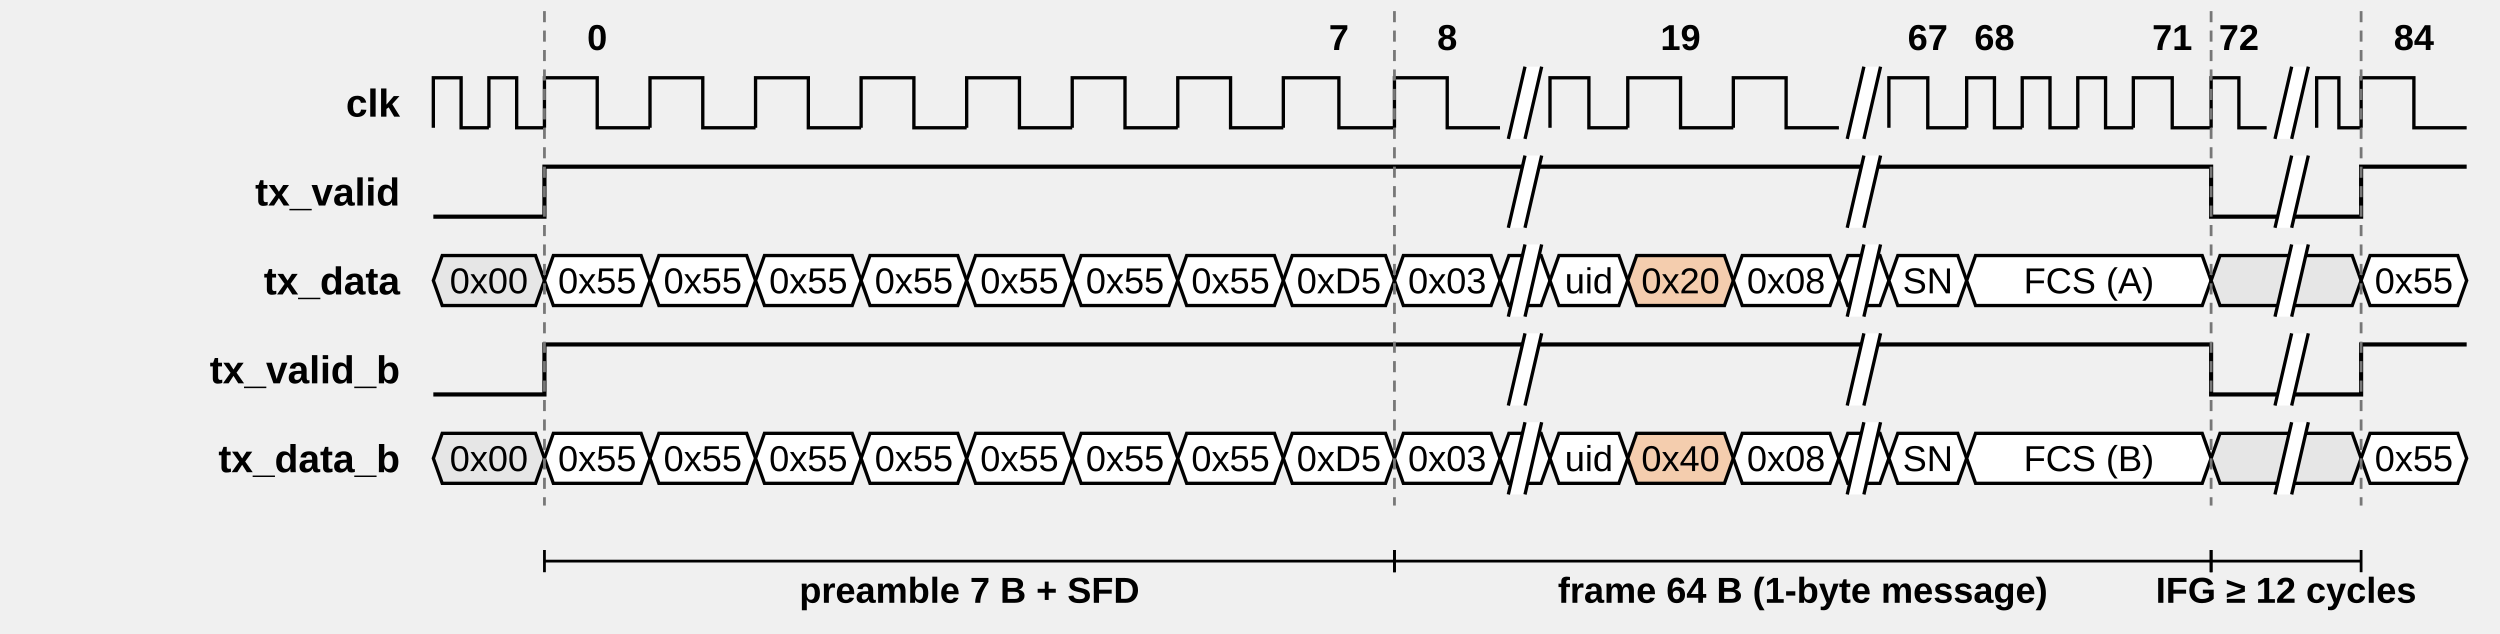
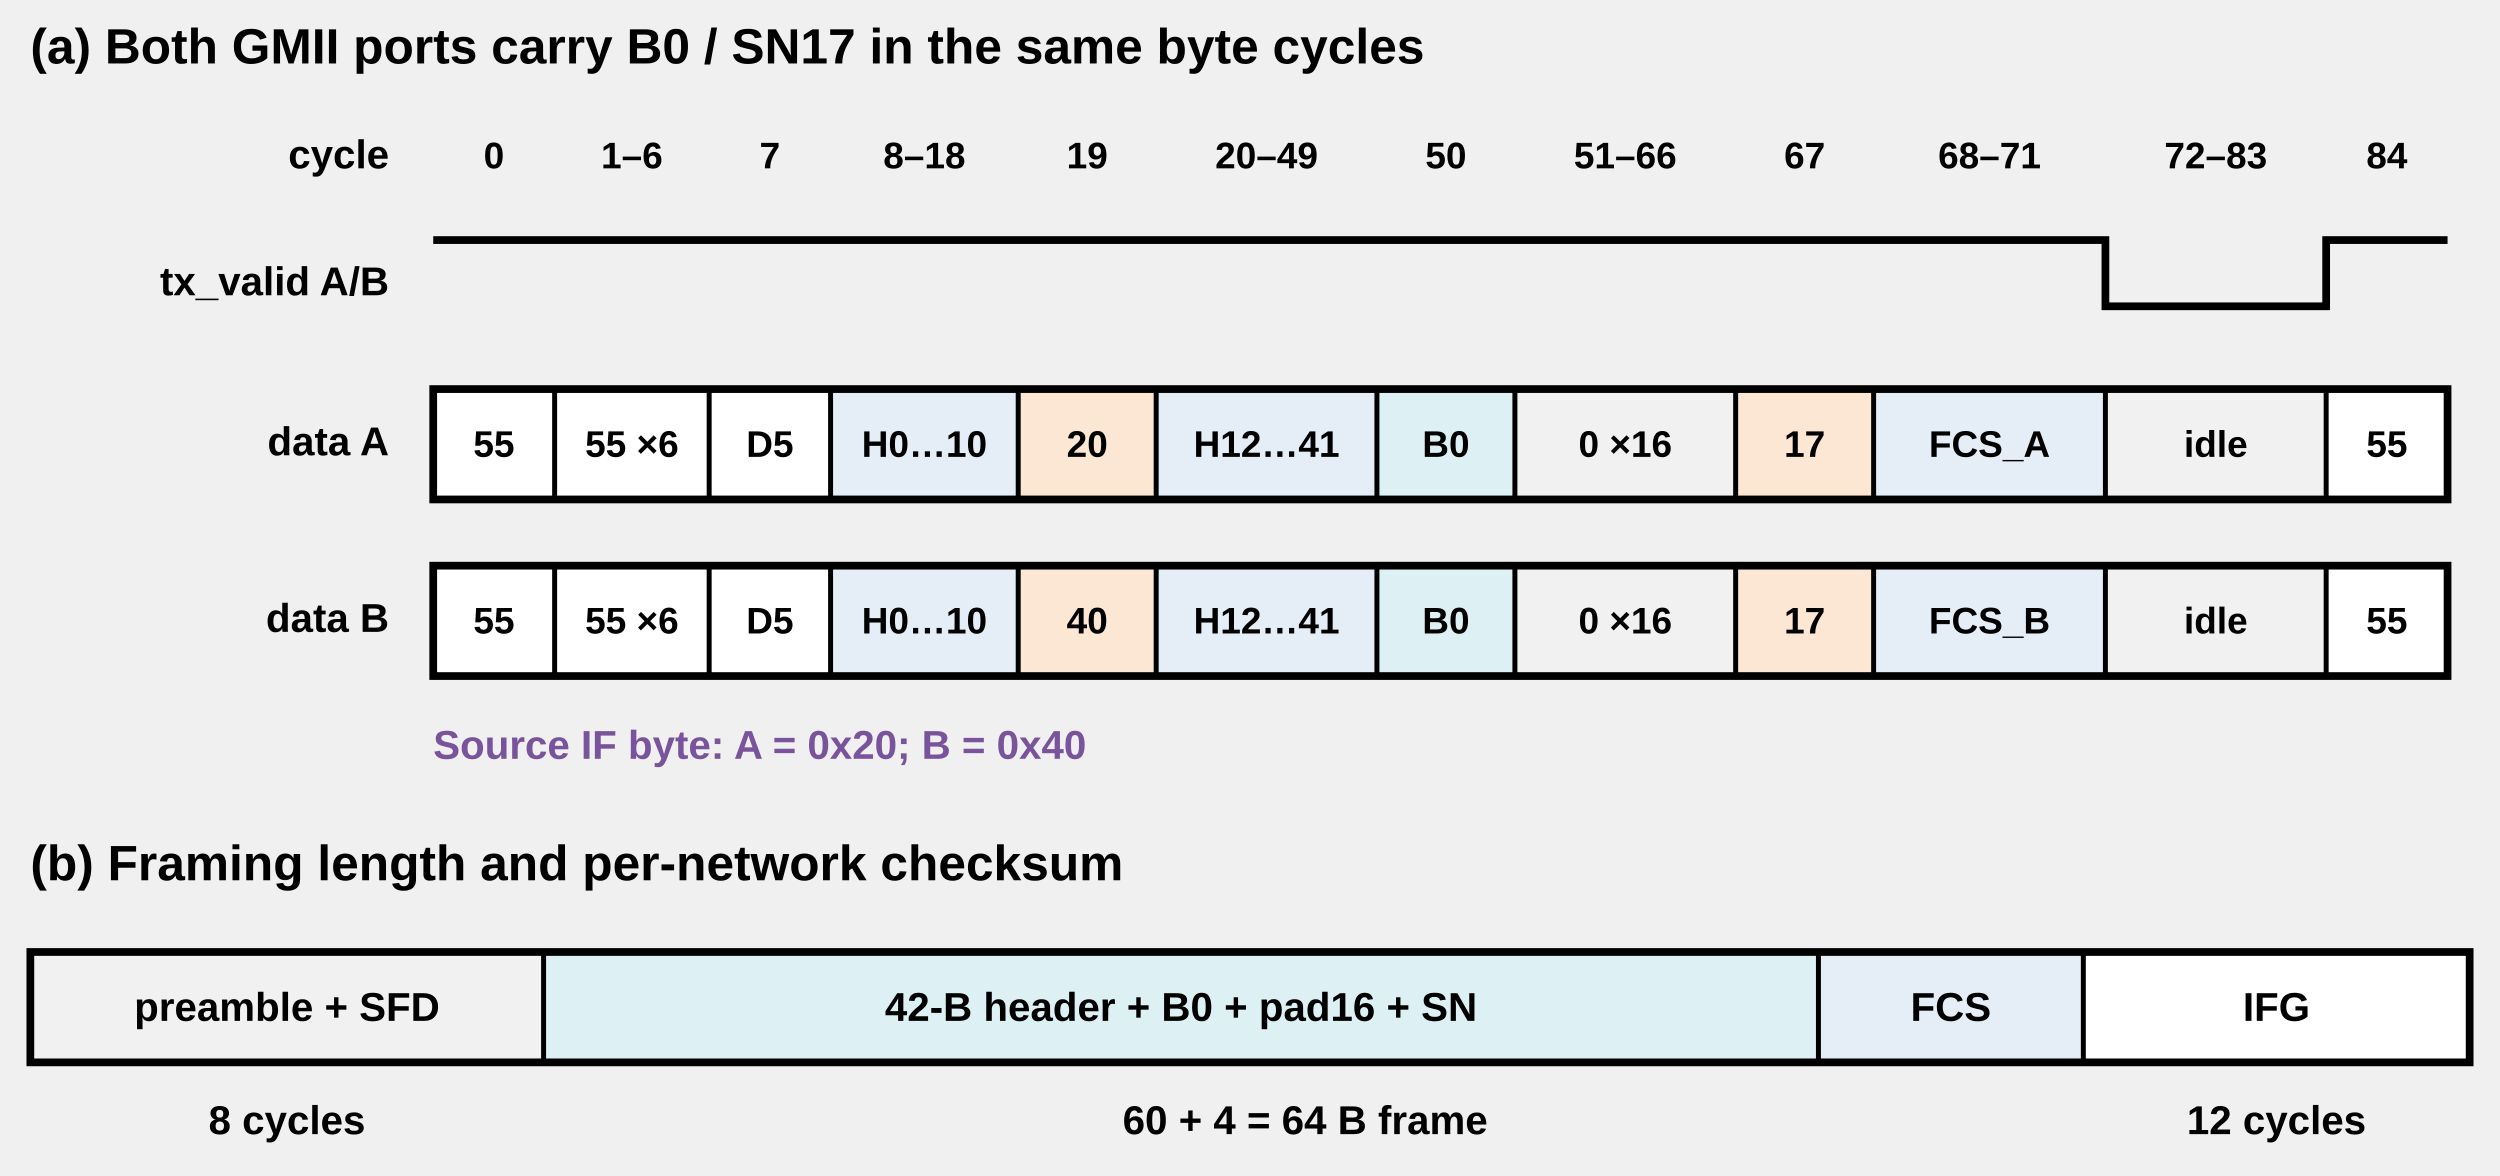
- <svg xmlns="http://www.w3.org/2000/svg" width="450pt" height="114pt" viewBox="0 0 450 114">
+ <svg xmlns="http://www.w3.org/2000/svg" width="453.0pt" height="213.0pt" viewBox="-1.5 -1.5 453.0 213.0">
  <style>text { font-family: Arial, Helvetica, sans-serif; }</style>
-   <text x="72.00" y="21.00" font-size="7.0" text-anchor="end" fill="#000" font-weight="bold">clk</text>
-   <path d="M 78.00 23.00 L 78.00 14.00 L 83.00 14.00 L 83.00 23.00 L 88.00 23.00" fill="none" stroke="#000" stroke-width="0.6" />
-   <path d="M 88.00 23.00 L 88.00 14.00 L 93.00 14.00 L 93.00 23.00 L 98.00 23.00" fill="none" stroke="#000" stroke-width="0.6" />
-   <path d="M 98.00 23.00 L 98.00 14.00 L 107.50 14.00 L 107.50 23.00 L 117.00 23.00" fill="none" stroke="#000" stroke-width="0.6" />
-   <path d="M 117.00 23.00 L 117.00 14.00 L 126.50 14.00 L 126.50 23.00 L 136.00 23.00" fill="none" stroke="#000" stroke-width="0.6" />
-   <path d="M 136.00 23.00 L 136.00 14.00 L 145.50 14.00 L 145.50 23.00 L 155.00 23.00" fill="none" stroke="#000" stroke-width="0.6" />
-   <path d="M 155.00 23.00 L 155.00 14.00 L 164.50 14.00 L 164.50 23.00 L 174.00 23.00" fill="none" stroke="#000" stroke-width="0.6" />
-   <path d="M 174.00 23.00 L 174.00 14.00 L 183.50 14.00 L 183.50 23.00 L 193.00 23.00" fill="none" stroke="#000" stroke-width="0.6" />
-   <path d="M 193.00 23.00 L 193.00 14.00 L 202.50 14.00 L 202.50 23.00 L 212.00 23.00" fill="none" stroke="#000" stroke-width="0.6" />
-   <path d="M 212.00 23.00 L 212.00 14.00 L 221.50 14.00 L 221.50 23.00 L 231.00 23.00" fill="none" stroke="#000" stroke-width="0.6" />
-   <path d="M 231.00 23.00 L 231.00 14.00 L 241.00 14.00 L 241.00 23.00 L 251.00 23.00" fill="none" stroke="#000" stroke-width="0.6" />
-   <path d="M 251.00 23.00 L 251.00 14.00 L 260.50 14.00 L 260.50 23.00 L 270.00 23.00" fill="none" stroke="#000" stroke-width="0.6" />
-   <path d="M 279.00 23.00 L 279.00 14.00 L 286.00 14.00 L 286.00 23.00 L 293.00 23.00" fill="none" stroke="#000" stroke-width="0.6" />
-   <path d="M 293.00 23.00 L 293.00 14.00 L 302.50 14.00 L 302.50 23.00 L 312.00 23.00" fill="none" stroke="#000" stroke-width="0.6" />
-   <path d="M 312.00 23.00 L 312.00 14.00 L 321.50 14.00 L 321.50 23.00 L 331.00 23.00" fill="none" stroke="#000" stroke-width="0.6" />
-   <path d="M 340.00 23.00 L 340.00 14.00 L 347.00 14.00 L 347.00 23.00 L 354.00 23.00" fill="none" stroke="#000" stroke-width="0.6" />
-   <path d="M 354.00 23.00 L 354.00 14.00 L 359.00 14.00 L 359.00 23.00 L 364.00 23.00" fill="none" stroke="#000" stroke-width="0.6" />
-   <path d="M 364.00 23.00 L 364.00 14.00 L 369.00 14.00 L 369.00 23.00 L 374.00 23.00" fill="none" stroke="#000" stroke-width="0.6" />
-   <path d="M 374.00 23.00 L 374.00 14.00 L 379.00 14.00 L 379.00 23.00 L 384.00 23.00" fill="none" stroke="#000" stroke-width="0.6" />
-   <path d="M 384.00 23.00 L 384.00 14.00 L 391.00 14.00 L 391.00 23.00 L 398.00 23.00" fill="none" stroke="#000" stroke-width="0.6" />
-   <path d="M 398.00 23.00 L 398.00 14.00 L 403.00 14.00 L 403.00 23.00 L 408.00 23.00" fill="none" stroke="#000" stroke-width="0.6" />
-   <path d="M 417.00 23.00 L 417.00 14.00 L 421.00 14.00 L 421.00 23.00 L 425.00 23.00" fill="none" stroke="#000" stroke-width="0.6" />
-   <path d="M 425.00 23.00 L 425.00 14.00 L 434.50 14.00 L 434.50 23.00 L 444.00 23.00" fill="none" stroke="#000" stroke-width="0.6" />
-   <text x="72.00" y="37.00" font-size="7.0" text-anchor="end" fill="#000" font-weight="bold">tx_valid</text>
-   <path d="M 78.00 39.00 L 88.00 39.00 L 88.00 39.00 L 98.00 39.00 L 98.00 30.00 L 98.00 30.00 L 117.00 30.00 L 117.00 30.00 L 136.00 30.00 L 136.00 30.00 L 155.00 30.00 L 155.00 30.00 L 174.00 30.00 L 174.00 30.00 L 193.00 30.00 L 193.00 30.00 L 212.00 30.00 L 212.00 30.00 L 231.00 30.00 L 231.00 30.00 L 251.00 30.00 L 251.00 30.00 L 270.00 30.00 L 270.00 30.00 L 279.00 30.00 L 279.00 30.00 L 293.00 30.00 L 293.00 30.00 L 312.00 30.00 L 312.00 30.00 L 331.00 30.00 L 331.00 30.00 L 340.00 30.00 L 340.00 30.00 L 354.00 30.00 L 354.00 30.00 L 364.00 30.00 L 364.00 30.00 L 374.00 30.00 L 374.00 30.00 L 384.00 30.00 L 384.00 30.00 L 398.00 30.00 L 398.00 39.00 L 398.00 39.00 L 408.00 39.00 L 408.00 39.00 L 417.00 39.00 L 417.00 39.00 L 425.00 39.00 L 425.00 30.00 L 425.00 30.00 L 444.00 30.00" fill="none" stroke="#000" stroke-width="0.75" />
-   <text x="72.00" y="53.00" font-size="7.0" text-anchor="end" fill="#000" font-weight="bold">tx_data</text>
-   <polygon points="78.00,50.50 79.60,46.00 96.40,46.00 98.00,50.50 96.40,55.00 79.60,55.00" fill="#E6E6E6" stroke="#000" stroke-width="0.6" />
-   <text x="88.00" y="52.80" font-size="6.5" text-anchor="middle" fill="#000">0x00</text>
-   <polygon points="98.00,50.50 99.60,46.00 115.40,46.00 117.00,50.50 115.40,55.00 99.60,55.00" fill="#FFFFFF" stroke="#000" stroke-width="0.6" />
-   <text x="107.50" y="52.80" font-size="6.5" text-anchor="middle" fill="#000">0x55</text>
-   <polygon points="117.00,50.50 118.60,46.00 134.40,46.00 136.00,50.50 134.40,55.00 118.60,55.00" fill="#FFFFFF" stroke="#000" stroke-width="0.6" />
-   <text x="126.50" y="52.80" font-size="6.5" text-anchor="middle" fill="#000">0x55</text>
-   <polygon points="136.00,50.50 137.60,46.00 153.40,46.00 155.00,50.50 153.40,55.00 137.60,55.00" fill="#FFFFFF" stroke="#000" stroke-width="0.6" />
-   <text x="145.50" y="52.80" font-size="6.5" text-anchor="middle" fill="#000">0x55</text>
-   <polygon points="155.00,50.50 156.60,46.00 172.40,46.00 174.00,50.50 172.40,55.00 156.60,55.00" fill="#FFFFFF" stroke="#000" stroke-width="0.6" />
-   <text x="164.50" y="52.80" font-size="6.5" text-anchor="middle" fill="#000">0x55</text>
-   <polygon points="174.00,50.50 175.60,46.00 191.40,46.00 193.00,50.50 191.40,55.00 175.60,55.00" fill="#FFFFFF" stroke="#000" stroke-width="0.6" />
-   <text x="183.50" y="52.80" font-size="6.5" text-anchor="middle" fill="#000">0x55</text>
-   <polygon points="193.00,50.50 194.60,46.00 210.40,46.00 212.00,50.50 210.40,55.00 194.60,55.00" fill="#FFFFFF" stroke="#000" stroke-width="0.6" />
-   <text x="202.50" y="52.80" font-size="6.5" text-anchor="middle" fill="#000">0x55</text>
-   <polygon points="212.00,50.50 213.60,46.00 229.40,46.00 231.00,50.50 229.40,55.00 213.60,55.00" fill="#FFFFFF" stroke="#000" stroke-width="0.6" />
-   <text x="221.50" y="52.80" font-size="6.5" text-anchor="middle" fill="#000">0x55</text>
-   <polygon points="231.00,50.50 232.60,46.00 249.40,46.00 251.00,50.50 249.40,55.00 232.60,55.00" fill="#FFFFFF" stroke="#000" stroke-width="0.6" />
-   <text x="241.00" y="52.80" font-size="6.5" text-anchor="middle" fill="#000">0xD5</text>
-   <polygon points="251.00,50.50 252.60,46.00 268.40,46.00 270.00,50.50 268.40,55.00 252.60,55.00" fill="#FFFFFF" stroke="#000" stroke-width="0.6" />
-   <text x="260.50" y="52.80" font-size="6.5" text-anchor="middle" fill="#000">0x03</text>
-   <polygon points="270.00,50.50 271.60,46.00 277.40,46.00 279.00,50.50 277.40,55.00 271.60,55.00" fill="#FFFFFF" stroke="#000" stroke-width="0.6" />
-   <polygon points="279.00,50.50 280.60,46.00 291.40,46.00 293.00,50.50 291.40,55.00 280.60,55.00" fill="#FFFFFF" stroke="#000" stroke-width="0.6" />
-   <text x="286.00" y="52.80" font-size="6.5" text-anchor="middle" fill="#000">uid</text>
-   <polygon points="293.00,50.50 294.60,46.00 310.40,46.00 312.00,50.50 310.40,55.00 294.60,55.00" fill="#F4CDAE" stroke="#000" stroke-width="0.6" />
-   <text x="302.50" y="52.80" font-size="6.5" text-anchor="middle" fill="#000">0x20</text>
-   <polygon points="312.00,50.50 313.60,46.00 329.40,46.00 331.00,50.50 329.40,55.00 313.60,55.00" fill="#FFFFFF" stroke="#000" stroke-width="0.6" />
-   <text x="321.50" y="52.80" font-size="6.5" text-anchor="middle" fill="#000">0x08</text>
-   <polygon points="331.00,50.50 332.60,46.00 338.40,46.00 340.00,50.50 338.40,55.00 332.60,55.00" fill="#FFFFFF" stroke="#000" stroke-width="0.6" />
-   <polygon points="340.00,50.50 341.60,46.00 352.40,46.00 354.00,50.50 352.40,55.00 341.60,55.00" fill="#FFFFFF" stroke="#000" stroke-width="0.6" />
-   <text x="347.00" y="52.80" font-size="6.5" text-anchor="middle" fill="#000">SN</text>
-   <polygon points="354.00,50.50 355.60,46.00 396.40,46.00 398.00,50.50 396.40,55.00 355.60,55.00" fill="#FFFFFF" stroke="#000" stroke-width="0.6" />
-   <text x="376.00" y="52.80" font-size="6.5" text-anchor="middle" fill="#000">FCS (A)</text>
-   <polygon points="398.00,50.50 399.60,46.00 423.40,46.00 425.00,50.50 423.40,55.00 399.60,55.00" fill="#E6E6E6" stroke="#000" stroke-width="0.6" />
-   <polygon points="425.00,50.50 426.60,46.00 442.40,46.00 444.00,50.50 442.40,55.00 426.60,55.00" fill="#FFFFFF" stroke="#000" stroke-width="0.6" />
-   <text x="434.50" y="52.80" font-size="6.5" text-anchor="middle" fill="#000">0x55</text>
-   <text x="72.00" y="69.00" font-size="7.0" text-anchor="end" fill="#000" font-weight="bold">tx_valid_b</text>
-   <path d="M 78.00 71.00 L 88.00 71.00 L 88.00 71.00 L 98.00 71.00 L 98.00 62.00 L 98.00 62.00 L 117.00 62.00 L 117.00 62.00 L 136.00 62.00 L 136.00 62.00 L 155.00 62.00 L 155.00 62.00 L 174.00 62.00 L 174.00 62.00 L 193.00 62.00 L 193.00 62.00 L 212.00 62.00 L 212.00 62.00 L 231.00 62.00 L 231.00 62.00 L 251.00 62.00 L 251.00 62.00 L 270.00 62.00 L 270.00 62.00 L 279.00 62.00 L 279.00 62.00 L 293.00 62.00 L 293.00 62.00 L 312.00 62.00 L 312.00 62.00 L 331.00 62.00 L 331.00 62.00 L 340.00 62.00 L 340.00 62.00 L 354.00 62.00 L 354.00 62.00 L 364.00 62.00 L 364.00 62.00 L 374.00 62.00 L 374.00 62.00 L 384.00 62.00 L 384.00 62.00 L 398.00 62.00 L 398.00 71.00 L 398.00 71.00 L 408.00 71.00 L 408.00 71.00 L 417.00 71.00 L 417.00 71.00 L 425.00 71.00 L 425.00 62.00 L 425.00 62.00 L 444.00 62.00" fill="none" stroke="#000" stroke-width="0.75" />
-   <text x="72.00" y="85.00" font-size="7.0" text-anchor="end" fill="#000" font-weight="bold">tx_data_b</text>
-   <polygon points="78.00,82.50 79.60,78.00 96.40,78.00 98.00,82.50 96.40,87.00 79.60,87.00" fill="#E6E6E6" stroke="#000" stroke-width="0.6" />
-   <text x="88.00" y="84.80" font-size="6.5" text-anchor="middle" fill="#000">0x00</text>
-   <polygon points="98.00,82.50 99.60,78.00 115.40,78.00 117.00,82.50 115.40,87.00 99.60,87.00" fill="#FFFFFF" stroke="#000" stroke-width="0.6" />
-   <text x="107.50" y="84.80" font-size="6.5" text-anchor="middle" fill="#000">0x55</text>
-   <polygon points="117.00,82.50 118.60,78.00 134.40,78.00 136.00,82.50 134.40,87.00 118.60,87.00" fill="#FFFFFF" stroke="#000" stroke-width="0.6" />
-   <text x="126.50" y="84.80" font-size="6.5" text-anchor="middle" fill="#000">0x55</text>
-   <polygon points="136.00,82.50 137.60,78.00 153.40,78.00 155.00,82.50 153.40,87.00 137.60,87.00" fill="#FFFFFF" stroke="#000" stroke-width="0.6" />
-   <text x="145.50" y="84.80" font-size="6.5" text-anchor="middle" fill="#000">0x55</text>
-   <polygon points="155.00,82.50 156.60,78.00 172.40,78.00 174.00,82.50 172.40,87.00 156.60,87.00" fill="#FFFFFF" stroke="#000" stroke-width="0.6" />
-   <text x="164.50" y="84.80" font-size="6.5" text-anchor="middle" fill="#000">0x55</text>
-   <polygon points="174.00,82.50 175.60,78.00 191.40,78.00 193.00,82.50 191.40,87.00 175.60,87.00" fill="#FFFFFF" stroke="#000" stroke-width="0.6" />
-   <text x="183.50" y="84.80" font-size="6.5" text-anchor="middle" fill="#000">0x55</text>
-   <polygon points="193.00,82.50 194.60,78.00 210.40,78.00 212.00,82.50 210.40,87.00 194.60,87.00" fill="#FFFFFF" stroke="#000" stroke-width="0.6" />
-   <text x="202.50" y="84.80" font-size="6.5" text-anchor="middle" fill="#000">0x55</text>
-   <polygon points="212.00,82.50 213.60,78.00 229.40,78.00 231.00,82.50 229.40,87.00 213.60,87.00" fill="#FFFFFF" stroke="#000" stroke-width="0.6" />
-   <text x="221.50" y="84.80" font-size="6.5" text-anchor="middle" fill="#000">0x55</text>
-   <polygon points="231.00,82.50 232.60,78.00 249.40,78.00 251.00,82.50 249.40,87.00 232.60,87.00" fill="#FFFFFF" stroke="#000" stroke-width="0.6" />
-   <text x="241.00" y="84.80" font-size="6.5" text-anchor="middle" fill="#000">0xD5</text>
-   <polygon points="251.00,82.50 252.60,78.00 268.40,78.00 270.00,82.50 268.40,87.00 252.60,87.00" fill="#FFFFFF" stroke="#000" stroke-width="0.6" />
-   <text x="260.50" y="84.80" font-size="6.5" text-anchor="middle" fill="#000">0x03</text>
-   <polygon points="270.00,82.50 271.60,78.00 277.40,78.00 279.00,82.50 277.40,87.00 271.60,87.00" fill="#FFFFFF" stroke="#000" stroke-width="0.6" />
-   <polygon points="279.00,82.50 280.60,78.00 291.40,78.00 293.00,82.50 291.40,87.00 280.60,87.00" fill="#FFFFFF" stroke="#000" stroke-width="0.6" />
-   <text x="286.00" y="84.80" font-size="6.5" text-anchor="middle" fill="#000">uid</text>
-   <polygon points="293.00,82.50 294.60,78.00 310.40,78.00 312.00,82.50 310.40,87.00 294.60,87.00" fill="#F4CDAE" stroke="#000" stroke-width="0.6" />
-   <text x="302.50" y="84.80" font-size="6.5" text-anchor="middle" fill="#000">0x40</text>
-   <polygon points="312.00,82.50 313.60,78.00 329.40,78.00 331.00,82.50 329.40,87.00 313.60,87.00" fill="#FFFFFF" stroke="#000" stroke-width="0.6" />
-   <text x="321.50" y="84.80" font-size="6.5" text-anchor="middle" fill="#000">0x08</text>
-   <polygon points="331.00,82.50 332.60,78.00 338.40,78.00 340.00,82.50 338.40,87.00 332.60,87.00" fill="#FFFFFF" stroke="#000" stroke-width="0.6" />
-   <polygon points="340.00,82.50 341.60,78.00 352.40,78.00 354.00,82.50 352.40,87.00 341.60,87.00" fill="#FFFFFF" stroke="#000" stroke-width="0.6" />
-   <text x="347.00" y="84.80" font-size="6.5" text-anchor="middle" fill="#000">SN</text>
-   <polygon points="354.00,82.50 355.60,78.00 396.40,78.00 398.00,82.50 396.40,87.00 355.60,87.00" fill="#FFFFFF" stroke="#000" stroke-width="0.6" />
-   <text x="376.00" y="84.80" font-size="6.5" text-anchor="middle" fill="#000">FCS (B)</text>
-   <polygon points="398.00,82.50 399.60,78.00 423.40,78.00 425.00,82.50 423.40,87.00 399.60,87.00" fill="#E6E6E6" stroke="#000" stroke-width="0.6" />
-   <polygon points="425.00,82.50 426.60,78.00 442.40,78.00 444.00,82.50 442.40,87.00 426.60,87.00" fill="#FFFFFF" stroke="#000" stroke-width="0.6" />
-   <text x="434.50" y="84.80" font-size="6.5" text-anchor="middle" fill="#000">0x55</text>
-   <polygon points="271.50,25.00 274.50,12.00 277.50,12.00 274.50,25.00" fill="#fff" stroke="none" />
-   <path d="M 271.50 25.00 L 274.50 12.00" fill="none" stroke="#000" stroke-width="0.6" />
-   <path d="M 274.50 25.00 L 277.50 12.00" fill="none" stroke="#000" stroke-width="0.6" />
-   <polygon points="271.50,41.00 274.50,28.00 277.50,28.00 274.50,41.00" fill="#fff" stroke="none" />
-   <path d="M 271.50 41.00 L 274.50 28.00" fill="none" stroke="#000" stroke-width="0.6" />
-   <path d="M 274.50 41.00 L 277.50 28.00" fill="none" stroke="#000" stroke-width="0.6" />
-   <polygon points="271.50,57.00 274.50,44.00 277.50,44.00 274.50,57.00" fill="#fff" stroke="none" />
-   <path d="M 271.50 57.00 L 274.50 44.00" fill="none" stroke="#000" stroke-width="0.6" />
-   <path d="M 274.50 57.00 L 277.50 44.00" fill="none" stroke="#000" stroke-width="0.6" />
-   <polygon points="271.50,73.00 274.50,60.00 277.50,60.00 274.50,73.00" fill="#fff" stroke="none" />
-   <path d="M 271.50 73.00 L 274.50 60.00" fill="none" stroke="#000" stroke-width="0.6" />
-   <path d="M 274.50 73.00 L 277.50 60.00" fill="none" stroke="#000" stroke-width="0.6" />
-   <polygon points="271.50,89.00 274.50,76.00 277.50,76.00 274.50,89.00" fill="#fff" stroke="none" />
-   <path d="M 271.50 89.00 L 274.50 76.00" fill="none" stroke="#000" stroke-width="0.6" />
-   <path d="M 274.50 89.00 L 277.50 76.00" fill="none" stroke="#000" stroke-width="0.6" />
-   <polygon points="332.50,25.00 335.50,12.00 338.50,12.00 335.50,25.00" fill="#fff" stroke="none" />
-   <path d="M 332.50 25.00 L 335.50 12.00" fill="none" stroke="#000" stroke-width="0.6" />
-   <path d="M 335.50 25.00 L 338.50 12.00" fill="none" stroke="#000" stroke-width="0.6" />
-   <polygon points="332.50,41.00 335.50,28.00 338.50,28.00 335.50,41.00" fill="#fff" stroke="none" />
-   <path d="M 332.50 41.00 L 335.50 28.00" fill="none" stroke="#000" stroke-width="0.6" />
-   <path d="M 335.50 41.00 L 338.50 28.00" fill="none" stroke="#000" stroke-width="0.6" />
-   <polygon points="332.50,57.00 335.50,44.00 338.50,44.00 335.50,57.00" fill="#fff" stroke="none" />
-   <path d="M 332.50 57.00 L 335.50 44.00" fill="none" stroke="#000" stroke-width="0.6" />
-   <path d="M 335.50 57.00 L 338.50 44.00" fill="none" stroke="#000" stroke-width="0.6" />
-   <polygon points="332.50,73.00 335.50,60.00 338.50,60.00 335.50,73.00" fill="#fff" stroke="none" />
-   <path d="M 332.50 73.00 L 335.50 60.00" fill="none" stroke="#000" stroke-width="0.6" />
-   <path d="M 335.50 73.00 L 338.50 60.00" fill="none" stroke="#000" stroke-width="0.6" />
-   <polygon points="332.50,89.00 335.50,76.00 338.50,76.00 335.50,89.00" fill="#fff" stroke="none" />
-   <path d="M 332.50 89.00 L 335.50 76.00" fill="none" stroke="#000" stroke-width="0.6" />
-   <path d="M 335.50 89.00 L 338.50 76.00" fill="none" stroke="#000" stroke-width="0.6" />
-   <polygon points="409.50,25.00 412.50,12.00 415.50,12.00 412.50,25.00" fill="#fff" stroke="none" />
-   <path d="M 409.50 25.00 L 412.50 12.00" fill="none" stroke="#000" stroke-width="0.6" />
-   <path d="M 412.50 25.00 L 415.50 12.00" fill="none" stroke="#000" stroke-width="0.6" />
-   <polygon points="409.50,41.00 412.50,28.00 415.50,28.00 412.50,41.00" fill="#fff" stroke="none" />
-   <path d="M 409.50 41.00 L 412.50 28.00" fill="none" stroke="#000" stroke-width="0.6" />
-   <path d="M 412.50 41.00 L 415.50 28.00" fill="none" stroke="#000" stroke-width="0.6" />
-   <polygon points="409.50,57.00 412.50,44.00 415.50,44.00 412.50,57.00" fill="#fff" stroke="none" />
-   <path d="M 409.50 57.00 L 412.50 44.00" fill="none" stroke="#000" stroke-width="0.6" />
-   <path d="M 412.50 57.00 L 415.50 44.00" fill="none" stroke="#000" stroke-width="0.6" />
-   <polygon points="409.50,73.00 412.50,60.00 415.50,60.00 412.50,73.00" fill="#fff" stroke="none" />
-   <path d="M 409.50 73.00 L 412.50 60.00" fill="none" stroke="#000" stroke-width="0.6" />
-   <path d="M 412.50 73.00 L 415.50 60.00" fill="none" stroke="#000" stroke-width="0.6" />
-   <polygon points="409.50,89.00 412.50,76.00 415.50,76.00 412.50,89.00" fill="#fff" stroke="none" />
-   <path d="M 409.50 89.00 L 412.50 76.00" fill="none" stroke="#000" stroke-width="0.6" />
-   <path d="M 412.50 89.00 L 415.50 76.00" fill="none" stroke="#000" stroke-width="0.6" />
-   <text x="107.50" y="9.00" font-size="6.5" text-anchor="middle" fill="#000" font-weight="bold">0</text>
-   <text x="241.00" y="9.00" font-size="6.5" text-anchor="middle" fill="#000" font-weight="bold">7</text>
-   <text x="260.50" y="9.00" font-size="6.5" text-anchor="middle" fill="#000" font-weight="bold">8</text>
-   <text x="302.50" y="9.00" font-size="6.5" text-anchor="middle" fill="#000" font-weight="bold">19</text>
-   <text x="347.00" y="9.00" font-size="6.5" text-anchor="middle" fill="#000" font-weight="bold">67</text>
-   <text x="359.00" y="9.00" font-size="6.5" text-anchor="middle" fill="#000" font-weight="bold">68</text>
-   <text x="391.00" y="9.00" font-size="6.5" text-anchor="middle" fill="#000" font-weight="bold">71</text>
-   <text x="403.00" y="9.00" font-size="6.5" text-anchor="middle" fill="#000" font-weight="bold">72</text>
-   <text x="434.50" y="9.00" font-size="6.5" text-anchor="middle" fill="#000" font-weight="bold">84</text>
-   <line x1="98.00" y1="2.00" x2="98.00" y2="91.00" stroke="#777" stroke-width="0.5" stroke-dasharray="2 1.5" />
-   <line x1="251.00" y1="2.00" x2="251.00" y2="91.00" stroke="#777" stroke-width="0.5" stroke-dasharray="2 1.5" />
-   <line x1="398.00" y1="2.00" x2="398.00" y2="91.00" stroke="#777" stroke-width="0.5" stroke-dasharray="2 1.5" />
-   <line x1="425.00" y1="2.00" x2="425.00" y2="91.00" stroke="#777" stroke-width="0.5" stroke-dasharray="2 1.5" />
-   <path d="M 98.00 99.00 L 98.00 103.00 M 251.00 99.00 L 251.00 103.00 M 98.00 101.00 L 251.00 101.00" fill="none" stroke="#000" stroke-width="0.5" />
-   <text x="174.50" y="108.50" font-size="6.5" text-anchor="middle" fill="#000" font-weight="bold">preamble 7 B + SFD</text>
-   <path d="M 251.00 99.00 L 251.00 103.00 M 398.00 99.00 L 398.00 103.00 M 251.00 101.00 L 398.00 101.00" fill="none" stroke="#000" stroke-width="0.5" />
-   <text x="324.50" y="108.50" font-size="6.5" text-anchor="middle" fill="#000" font-weight="bold">frame 64 B (1-byte message)</text>
-   <path d="M 398.00 99.00 L 398.00 103.00 M 425.00 99.00 L 425.00 103.00 M 398.00 101.00 L 425.00 101.00" fill="none" stroke="#000" stroke-width="0.5" />
-   <text x="411.50" y="108.50" font-size="6.5" text-anchor="middle" fill="#000" font-weight="bold">IFG ≥ 12 cycles</text>
+   <text x="4.00" y="10.00" font-size="9" text-anchor="start" fill="#000" font-weight="bold">(a) Both GMII ports carry B0 / SN17 in the same byte cycles</text>
+   <text x="69.00" y="29.00" font-size="7.3" text-anchor="end" fill="#000" font-weight="bold">cycle</text>
+   <text x="88.00" y="29.00" font-size="6.7" text-anchor="middle" fill="#000" font-weight="bold">0</text>
+   <text x="113.00" y="29.00" font-size="6.7" text-anchor="middle" fill="#000" font-weight="bold">1–6</text>
+   <text x="138.00" y="29.00" font-size="6.7" text-anchor="middle" fill="#000" font-weight="bold">7</text>
+   <text x="166.00" y="29.00" font-size="6.7" text-anchor="middle" fill="#000" font-weight="bold">8–18</text>
+   <text x="195.50" y="29.00" font-size="6.7" text-anchor="middle" fill="#000" font-weight="bold">19</text>
+   <text x="228.00" y="29.00" font-size="6.7" text-anchor="middle" fill="#000" font-weight="bold">20–49</text>
+   <text x="260.50" y="29.00" font-size="6.7" text-anchor="middle" fill="#000" font-weight="bold">50</text>
+   <text x="293.00" y="29.00" font-size="6.7" text-anchor="middle" fill="#000" font-weight="bold">51–66</text>
+   <text x="325.50" y="29.00" font-size="6.7" text-anchor="middle" fill="#000" font-weight="bold">67</text>
+   <text x="359.00" y="29.00" font-size="6.7" text-anchor="middle" fill="#000" font-weight="bold">68–71</text>
+   <text x="400.00" y="29.00" font-size="6.7" text-anchor="middle" fill="#000" font-weight="bold">72–83</text>
+   <text x="431.00" y="29.00" font-size="6.7" text-anchor="middle" fill="#000" font-weight="bold">84</text>
+   <text x="69.00" y="52.00" font-size="7.3" text-anchor="end" fill="#000" font-weight="bold">tx_valid A/B</text>
+   <path d="M 77.00 42.00 L 380.00 42.00 L 380.00 54.00 L 420.00 54.00 L 420.00 42.00 L 442.00 42.00" fill="none" stroke="#000" stroke-width="1.4" />
+   <text x="69.00" y="81.00" font-size="7.3" text-anchor="end" fill="#000" font-weight="bold">data A</text>
+   <rect x="77.00" y="69.00" width="22.00" height="20.00" rx="0" fill="#FFFFFF" stroke="none" stroke-width="0" />
+   <text x="88.00" y="81.28" font-size="6.7" text-anchor="middle" fill="#000" font-weight="bold">55</text>
+   <rect x="99.00" y="69.00" width="28.00" height="20.00" rx="0" fill="#FFFFFF" stroke="none" stroke-width="0" />
+   <text x="113.00" y="81.28" font-size="6.7" text-anchor="middle" fill="#000" font-weight="bold">55 ×6</text>
+   <rect x="127.00" y="69.00" width="22.00" height="20.00" rx="0" fill="#FFFFFF" stroke="none" stroke-width="0" />
+   <text x="138.00" y="81.28" font-size="6.7" text-anchor="middle" fill="#000" font-weight="bold">D5</text>
+   <rect x="149.00" y="69.00" width="34.00" height="20.00" rx="0" fill="#E5EDF7" stroke="none" stroke-width="0" />
+   <text x="166.00" y="81.28" font-size="6.7" text-anchor="middle" fill="#000" font-weight="bold">H0…10</text>
+   <rect x="183.00" y="69.00" width="25.00" height="20.00" rx="0" fill="#FCE7D5" stroke="none" stroke-width="0" />
+   <text x="195.50" y="81.28" font-size="6.7" text-anchor="middle" fill="#000" font-weight="bold">20</text>
+   <rect x="208.00" y="69.00" width="40.00" height="20.00" rx="0" fill="#E5EDF7" stroke="none" stroke-width="0" />
+   <text x="228.00" y="81.28" font-size="6.7" text-anchor="middle" fill="#000" font-weight="bold">H12…41</text>
+   <rect x="248.00" y="69.00" width="25.00" height="20.00" rx="0" fill="#DDF1F4" stroke="none" stroke-width="0" />
+   <text x="260.50" y="81.28" font-size="6.7" text-anchor="middle" fill="#000" font-weight="bold">B0</text>
+   <rect x="273.00" y="69.00" width="40.00" height="20.00" rx="0" fill="#F1F1F1" stroke="none" stroke-width="0" />
+   <text x="293.00" y="81.28" font-size="6.7" text-anchor="middle" fill="#000" font-weight="bold">0 ×16</text>
+   <rect x="313.00" y="69.00" width="25.00" height="20.00" rx="0" fill="#FCE7D5" stroke="none" stroke-width="0" />
+   <text x="325.50" y="81.28" font-size="6.7" text-anchor="middle" fill="#000" font-weight="bold">17</text>
+   <rect x="338.00" y="69.00" width="42.00" height="20.00" rx="0" fill="#E5EDF7" stroke="none" stroke-width="0" />
+   <text x="359.00" y="81.28" font-size="6.7" text-anchor="middle" fill="#000" font-weight="bold">FCS_A</text>
+   <rect x="380.00" y="69.00" width="40.00" height="20.00" rx="0" fill="#F1F1F1" stroke="none" stroke-width="0" />
+   <text x="400.00" y="81.28" font-size="6.7" text-anchor="middle" fill="#000" font-weight="bold">idle</text>
+   <rect x="420.00" y="69.00" width="22.00" height="20.00" rx="0" fill="#FFFFFF" stroke="none" stroke-width="0" />
+   <text x="431.00" y="81.28" font-size="6.7" text-anchor="middle" fill="#000" font-weight="bold">55</text>
+   <rect x="77.00" y="69.00" width="365.00" height="20.00" rx="0" fill="none" stroke="#000" stroke-width="1.4" />
+   <path d="M 99.00 69.00 L 99.00 89.00" fill="none" stroke="#000" stroke-width="0.9" />
+   <path d="M 127.00 69.00 L 127.00 89.00" fill="none" stroke="#000" stroke-width="0.9" />
+   <path d="M 149.00 69.00 L 149.00 89.00" fill="none" stroke="#000" stroke-width="0.9" />
+   <path d="M 183.00 69.00 L 183.00 89.00" fill="none" stroke="#000" stroke-width="0.9" />
+   <path d="M 208.00 69.00 L 208.00 89.00" fill="none" stroke="#000" stroke-width="0.9" />
+   <path d="M 248.00 69.00 L 248.00 89.00" fill="none" stroke="#000" stroke-width="0.9" />
+   <path d="M 273.00 69.00 L 273.00 89.00" fill="none" stroke="#000" stroke-width="0.9" />
+   <path d="M 313.00 69.00 L 313.00 89.00" fill="none" stroke="#000" stroke-width="0.9" />
+   <path d="M 338.00 69.00 L 338.00 89.00" fill="none" stroke="#000" stroke-width="0.9" />
+   <path d="M 380.00 69.00 L 380.00 89.00" fill="none" stroke="#000" stroke-width="0.9" />
+   <path d="M 420.00 69.00 L 420.00 89.00" fill="none" stroke="#000" stroke-width="0.9" />
+   <text x="69.00" y="113.00" font-size="7.3" text-anchor="end" fill="#000" font-weight="bold">data B</text>
+   <rect x="77.00" y="101.00" width="22.00" height="20.00" rx="0" fill="#FFFFFF" stroke="none" stroke-width="0" />
+   <text x="88.00" y="113.28" font-size="6.7" text-anchor="middle" fill="#000" font-weight="bold">55</text>
+   <rect x="99.00" y="101.00" width="28.00" height="20.00" rx="0" fill="#FFFFFF" stroke="none" stroke-width="0" />
+   <text x="113.00" y="113.28" font-size="6.7" text-anchor="middle" fill="#000" font-weight="bold">55 ×6</text>
+   <rect x="127.00" y="101.00" width="22.00" height="20.00" rx="0" fill="#FFFFFF" stroke="none" stroke-width="0" />
+   <text x="138.00" y="113.28" font-size="6.7" text-anchor="middle" fill="#000" font-weight="bold">D5</text>
+   <rect x="149.00" y="101.00" width="34.00" height="20.00" rx="0" fill="#E5EDF7" stroke="none" stroke-width="0" />
+   <text x="166.00" y="113.28" font-size="6.7" text-anchor="middle" fill="#000" font-weight="bold">H0…10</text>
+   <rect x="183.00" y="101.00" width="25.00" height="20.00" rx="0" fill="#FCE7D5" stroke="none" stroke-width="0" />
+   <text x="195.50" y="113.28" font-size="6.7" text-anchor="middle" fill="#000" font-weight="bold">40</text>
+   <rect x="208.00" y="101.00" width="40.00" height="20.00" rx="0" fill="#E5EDF7" stroke="none" stroke-width="0" />
+   <text x="228.00" y="113.28" font-size="6.7" text-anchor="middle" fill="#000" font-weight="bold">H12…41</text>
+   <rect x="248.00" y="101.00" width="25.00" height="20.00" rx="0" fill="#DDF1F4" stroke="none" stroke-width="0" />
+   <text x="260.50" y="113.28" font-size="6.7" text-anchor="middle" fill="#000" font-weight="bold">B0</text>
+   <rect x="273.00" y="101.00" width="40.00" height="20.00" rx="0" fill="#F1F1F1" stroke="none" stroke-width="0" />
+   <text x="293.00" y="113.28" font-size="6.7" text-anchor="middle" fill="#000" font-weight="bold">0 ×16</text>
+   <rect x="313.00" y="101.00" width="25.00" height="20.00" rx="0" fill="#FCE7D5" stroke="none" stroke-width="0" />
+   <text x="325.50" y="113.28" font-size="6.7" text-anchor="middle" fill="#000" font-weight="bold">17</text>
+   <rect x="338.00" y="101.00" width="42.00" height="20.00" rx="0" fill="#E5EDF7" stroke="none" stroke-width="0" />
+   <text x="359.00" y="113.28" font-size="6.7" text-anchor="middle" fill="#000" font-weight="bold">FCS_B</text>
+   <rect x="380.00" y="101.00" width="40.00" height="20.00" rx="0" fill="#F1F1F1" stroke="none" stroke-width="0" />
+   <text x="400.00" y="113.28" font-size="6.7" text-anchor="middle" fill="#000" font-weight="bold">idle</text>
+   <rect x="420.00" y="101.00" width="22.00" height="20.00" rx="0" fill="#FFFFFF" stroke="none" stroke-width="0" />
+   <text x="431.00" y="113.28" font-size="6.7" text-anchor="middle" fill="#000" font-weight="bold">55</text>
+   <rect x="77.00" y="101.00" width="365.00" height="20.00" rx="0" fill="none" stroke="#000" stroke-width="1.4" />
+   <path d="M 99.00 101.00 L 99.00 121.00" fill="none" stroke="#000" stroke-width="0.9" />
+   <path d="M 127.00 101.00 L 127.00 121.00" fill="none" stroke="#000" stroke-width="0.9" />
+   <path d="M 149.00 101.00 L 149.00 121.00" fill="none" stroke="#000" stroke-width="0.9" />
+   <path d="M 183.00 101.00 L 183.00 121.00" fill="none" stroke="#000" stroke-width="0.9" />
+   <path d="M 208.00 101.00 L 208.00 121.00" fill="none" stroke="#000" stroke-width="0.9" />
+   <path d="M 248.00 101.00 L 248.00 121.00" fill="none" stroke="#000" stroke-width="0.9" />
+   <path d="M 273.00 101.00 L 273.00 121.00" fill="none" stroke="#000" stroke-width="0.9" />
+   <path d="M 313.00 101.00 L 313.00 121.00" fill="none" stroke="#000" stroke-width="0.9" />
+   <path d="M 338.00 101.00 L 338.00 121.00" fill="none" stroke="#000" stroke-width="0.9" />
+   <path d="M 380.00 101.00 L 380.00 121.00" fill="none" stroke="#000" stroke-width="0.9" />
+   <path d="M 420.00 101.00 L 420.00 121.00" fill="none" stroke="#000" stroke-width="0.9" />
+   <text x="77.00" y="136.00" font-size="7.3" text-anchor="start" fill="#79539C" font-weight="bold">Source IF byte: A = 0x20; B = 0x40</text>
+   <text x="4.00" y="158.00" font-size="9" text-anchor="start" fill="#000" font-weight="bold">(b) Framing length and per-network checksum</text>
+   <rect x="4.00" y="171.00" width="93.00" height="20.00" rx="0" fill="#F1F1F1" stroke="none" stroke-width="0" />
+   <text x="50.50" y="183.48" font-size="7.3" text-anchor="middle" fill="#000" font-weight="bold">preamble + SFD</text>
+   <rect x="97.00" y="171.00" width="231.00" height="20.00" rx="0" fill="#DDF1F4" stroke="none" stroke-width="0" />
+   <text x="212.50" y="183.48" font-size="7.3" text-anchor="middle" fill="#000" font-weight="bold">42-B header + B0 + pad16 + SN</text>
+   <rect x="328.00" y="171.00" width="48.00" height="20.00" rx="0" fill="#E5EDF7" stroke="none" stroke-width="0" />
+   <text x="352.00" y="183.48" font-size="7.3" text-anchor="middle" fill="#000" font-weight="bold">FCS</text>
+   <rect x="376.00" y="171.00" width="70.00" height="20.00" rx="0" fill="#FFFFFF" stroke="none" stroke-width="0" />
+   <text x="411.00" y="183.48" font-size="7.3" text-anchor="middle" fill="#000" font-weight="bold">IFG</text>
+   <rect x="4.00" y="171.00" width="442.00" height="20.00" rx="0" fill="none" stroke="#000" stroke-width="1.4" />
+   <path d="M 97.00 171.00 L 97.00 191.00" fill="none" stroke="#000" stroke-width="0.9" />
+   <path d="M 328.00 171.00 L 328.00 191.00" fill="none" stroke="#000" stroke-width="0.9" />
+   <path d="M 376.00 171.00 L 376.00 191.00" fill="none" stroke="#000" stroke-width="0.9" />
+   <text x="50.50" y="204.00" font-size="7.3" text-anchor="middle" fill="#000" font-weight="bold">8 cycles</text>
+   <text x="235.00" y="204.00" font-size="7.3" text-anchor="middle" fill="#000" font-weight="bold">60 + 4 = 64 B frame</text>
+   <text x="411.00" y="204.00" font-size="7.3" text-anchor="middle" fill="#000" font-weight="bold">12 cycles</text>
</svg>
